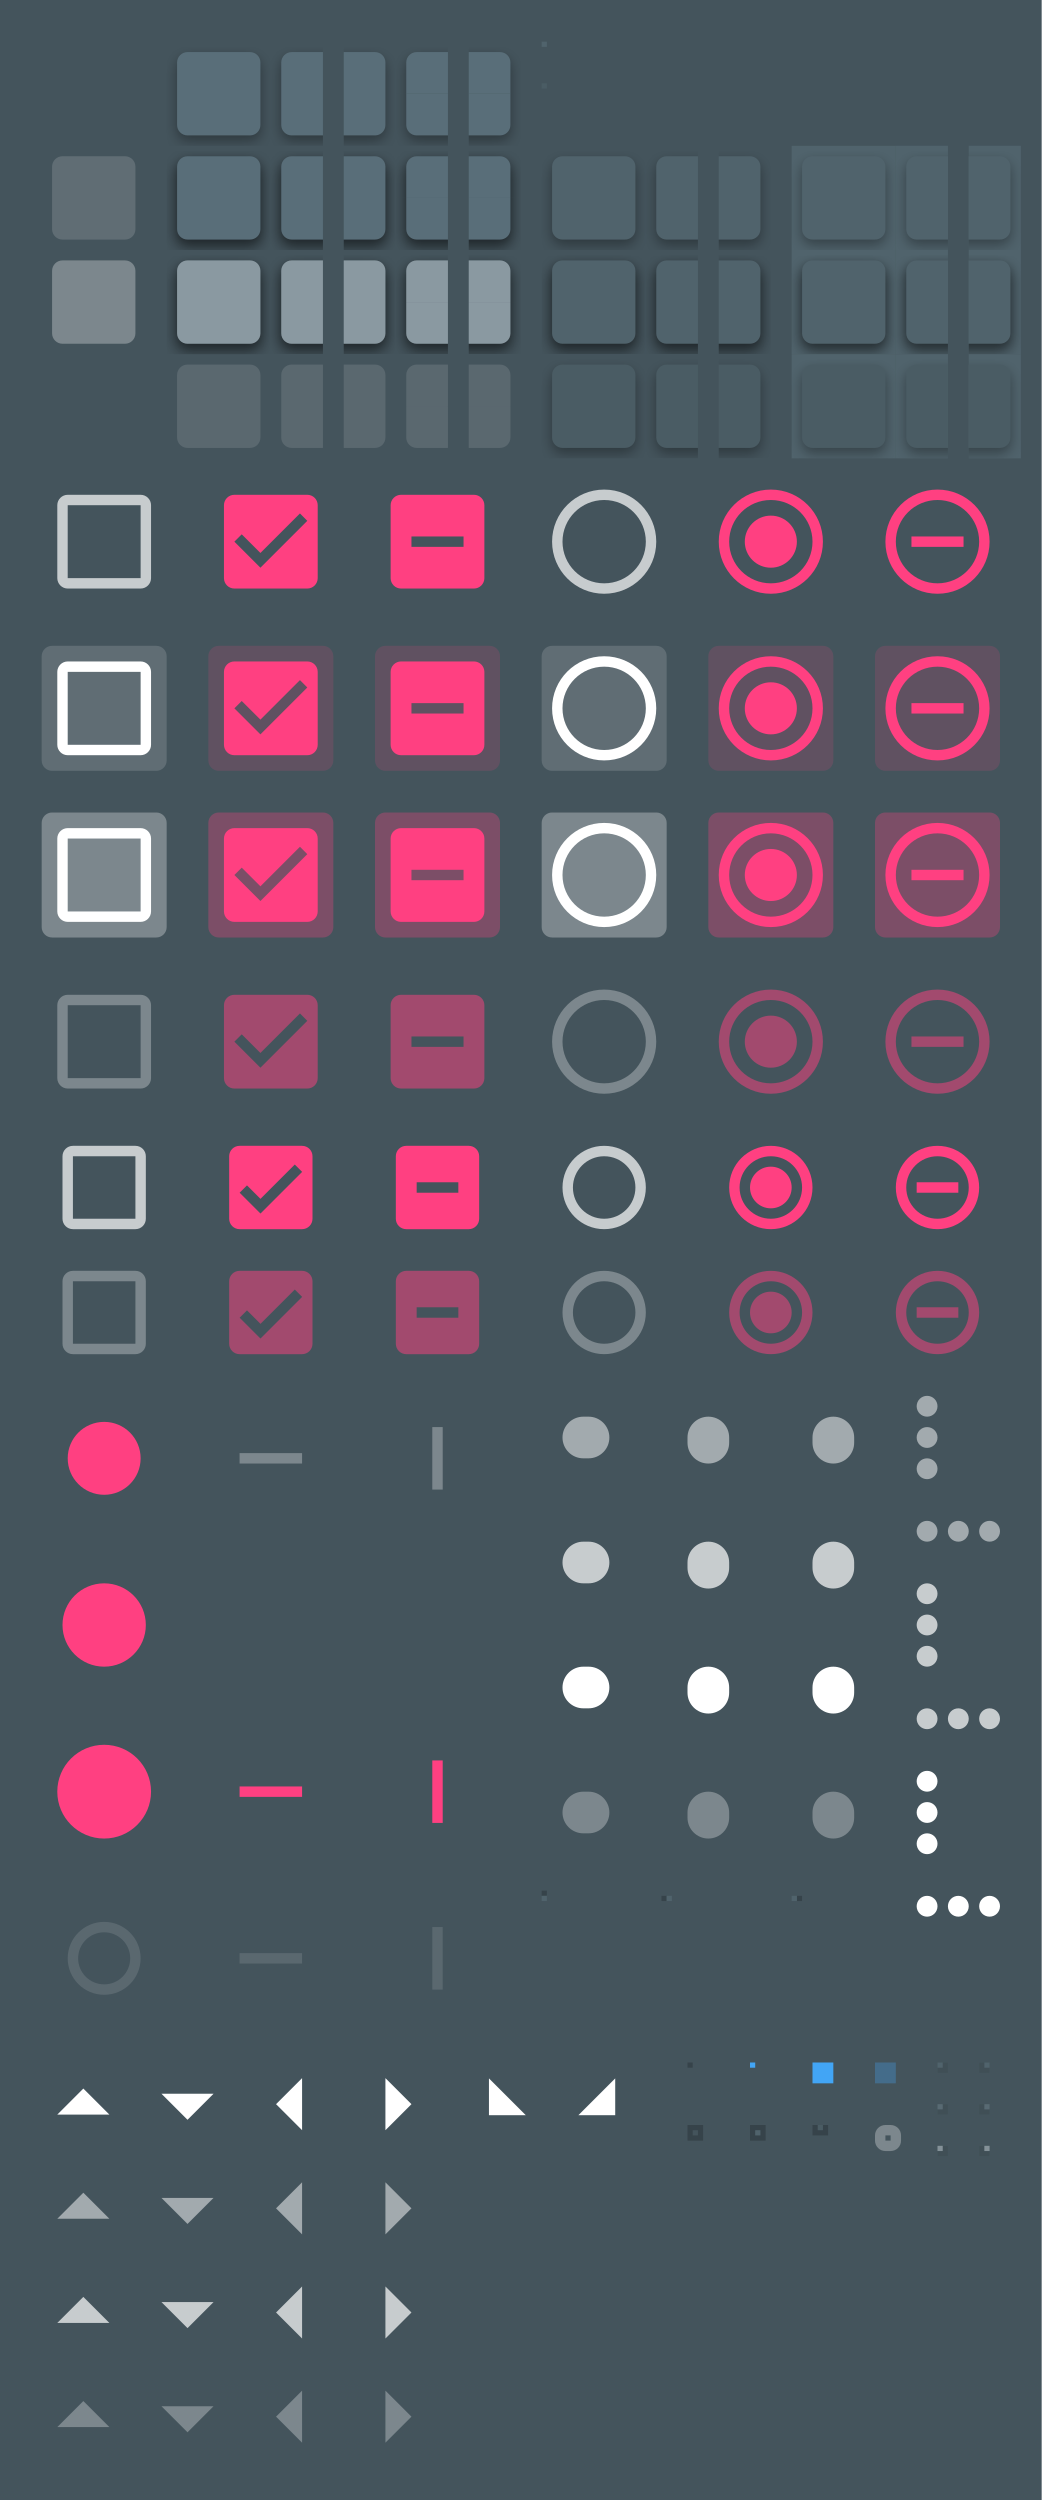
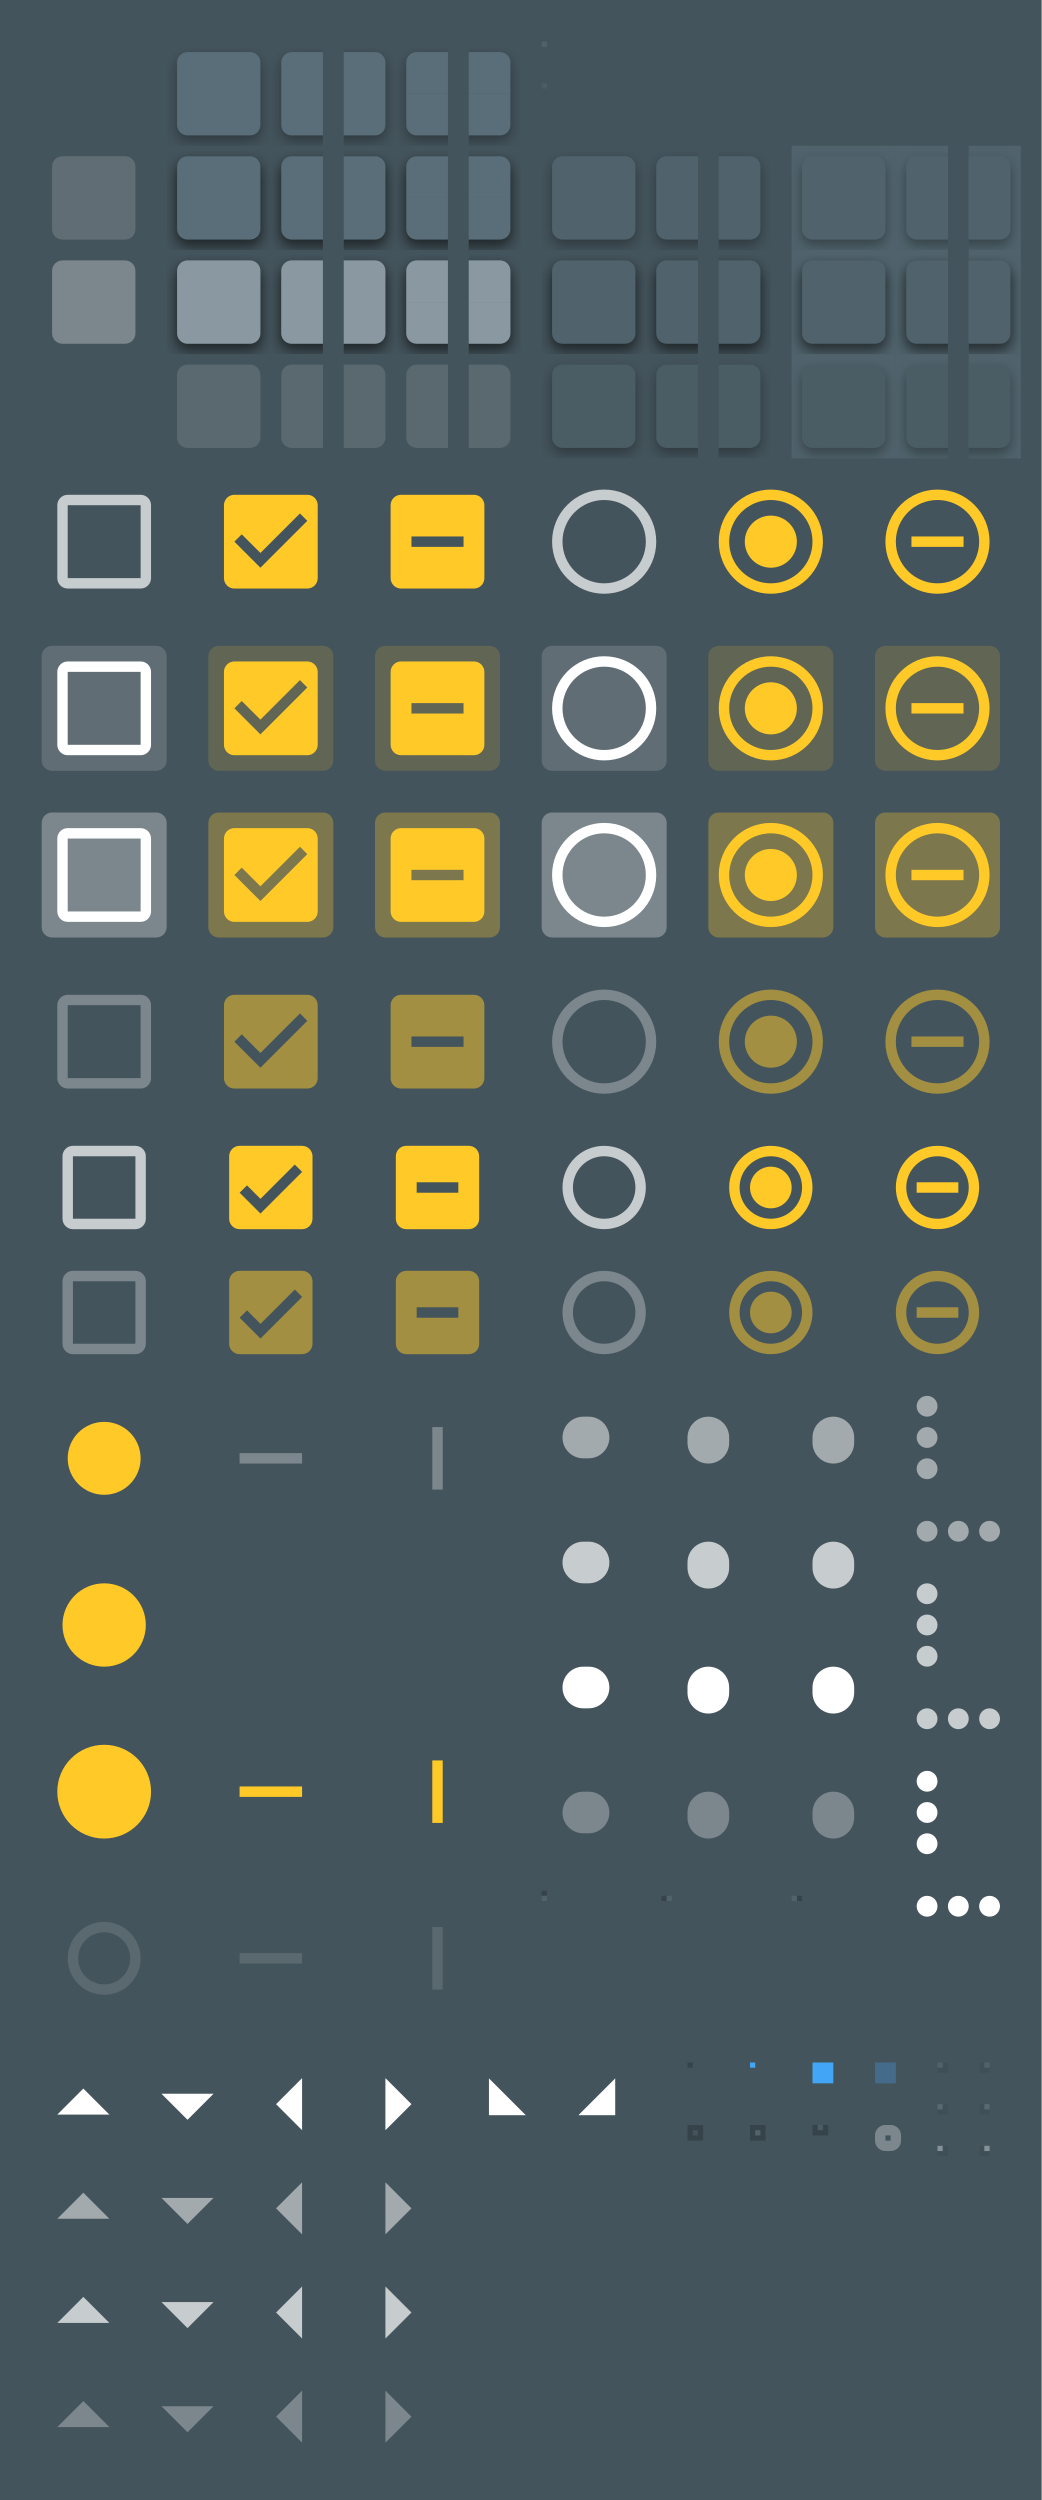
<svg xmlns="http://www.w3.org/2000/svg" xmlns:xlink="http://www.w3.org/1999/xlink" width="200" height="480" viewBox="0 0 200 480">
  <rect width="200" height="480" fill="url(#color-bg)" />
  <defs>
    <filter id="1" color-interpolation-filters="sRGB" x="0" y="0" width="1" height="1">
      <feFlood flood-color="#000000" flood-opacity="0.12" result="flood" />
      <feComposite operator="in" in="flood" in2="SourceGraphic" result="composite1" />
      <feGaussianBlur stdDeviation="1.5" in="composite1" result="blur" />
      <feOffset dx="0" dy="1" result="offset" />
      <feComposite in="SourceGraphic" in2="offset" result="fbSourceGraphic" />
      <feFlood flood-color="#000000" flood-opacity="0.24" result="flood" />
      <feComposite operator="in" in="flood" in2="fbSourceGraphic" result="composite1" />
      <feGaussianBlur stdDeviation="1" in="composite1" result="blur" />
      <feOffset dx="0" dy="1" result="offset" />
      <feComposite in="fbSourceGraphic" in2="offset" result="composite2" />
    </filter>
    <linearGradient id="color-fg">
      <stop stop-color="#FFFFFF" />
    </linearGradient>
    <linearGradient id="color-fg-insensitive">
      <stop stop-color="#FFFFFF" stop-opacity="0.5" />
    </linearGradient>
    <linearGradient id="color-fg-secondary">
      <stop stop-color="#FFFFFF" stop-opacity="0.7" />
    </linearGradient>
    <linearGradient id="color-fg-secondary-insensitive">
      <stop stop-color="#FFFFFF" stop-opacity="0.3" />
    </linearGradient>
    <linearGradient id="color-trough-insensitive">
      <stop stop-color="#FFFFFF" stop-opacity="0.12" />
    </linearGradient>
    <linearGradient id="color-primary">
      <stop stop-color="#42A5F5" />
    </linearGradient>
    <linearGradient id="color-accent">
-       <stop stop-color="#FF4081" />
+       <stop stop-color="#FFCA28" />
    </linearGradient>
    <linearGradient id="color-accent-insensitive">
-       <stop stop-color="#FF4081" stop-opacity="0.5" />
+       <stop stop-color="#FFCA28" stop-opacity="0.5" />
    </linearGradient>
    <linearGradient id="color-bg">
      <stop stop-color="#44545c" />
    </linearGradient>
    <linearGradient id="color-bg-lighter">
      <stop stop-color="#596e79" />
    </linearGradient>
    <linearGradient id="color-base">
      <stop stop-color="#50636c" />
    </linearGradient>
    <linearGradient id="color-base-alt">
      <stop stop-color="#4a5c64" />
    </linearGradient>
    <linearGradient id="color-border">
      <stop stop-color="#000000" stop-opacity="0.2" />
    </linearGradient>
    <rect id="1x1" width="1" height="1" />
    <rect id="2x2" width="2" height="2" />
    <rect id="4x4" width="4" height="4" />
    <rect id="16x16" width="16" height="16" opacity="0" />
    <rect id="17x17" width="17" height="17" opacity="0" />
    <rect id="24x24" width="24" height="24" opacity="0" />
    <clipPath id="left">
      <rect width="10" height="20" />
    </clipPath>
    <clipPath id="right">
      <rect width="10" height="20" x="10" />
    </clipPath>
    <clipPath id="left-top">
      <rect width="10" height="10" />
    </clipPath>
    <clipPath id="left-bottom">
      <rect width="10" height="10" y="10" />
    </clipPath>
    <clipPath id="right-top">
      <rect width="10" height="10" x="10" />
    </clipPath>
    <clipPath id="right-bottom">
      <rect width="10" height="10" x="10" y="10" />
    </clipPath>
    <g id="base-box">
      <rect width="20" height="20" opacity="0" />
      <rect x="2" y="2" width="16" height="16" rx="2" ry="2" />
    </g>
    <use xlink:href="#base-box" id="base-flat-button" fill="url(#color-fg)" opacity="0" />
    <use xlink:href="#base-box" id="base-flat-button-hover" fill="url(#color-fg)" opacity="0.15" />
    <use xlink:href="#base-box" id="base-flat-button-active" fill="url(#color-fg)" opacity="0.3" />
    <use xlink:href="#base-box" id="base-flat-button-insensitive" fill="url(#color-fg)" opacity="0" />
    <use xlink:href="#base-box" id="base-button" fill="url(#color-bg-lighter)" filter="url(#1)" />
    <use xlink:href="#base-button" id="base-button-hover" filter="url(#1)" />
    <g id="base-button-active">
      <use xlink:href="#base-button-hover" />
      <use xlink:href="#base-flat-button-active" />
    </g>
    <use xlink:href="#base-box" id="base-button-insensitive" fill="url(#color-trough-insensitive)" />
    <use xlink:href="#1x1" id="base-entry-background" fill="url(#color-base)" />
    <use xlink:href="#1x1" id="base-entry-background-insensitive" fill="url(#color-base-alt)" />
    <use xlink:href="#base-box" id="base-entry-box" fill="url(#color-base)" filter="url(#1)" />
    <use xlink:href="#base-entry-box" id="base-entry-box-active" filter="url(#1)" />
    <use xlink:href="#base-box" id="base-entry-box-insensitive" fill="url(#color-base-alt)" filter="url(#1)" />
    <rect id="background-fill" width="20" height="20" />
    <g id="base-entry">
      <use xlink:href="#background-fill" />
      <use xlink:href="#base-entry-box" />
    </g>
    <g id="base-entry-active">
      <use xlink:href="#background-fill" />
      <use xlink:href="#base-entry-box-active" />
    </g>
    <g id="base-entry-insensitive">
      <use xlink:href="#background-fill" />
      <use xlink:href="#base-entry-box-insensitive" />
    </g>
    <use clip-path="url(#left)" xlink:href="#base-button" id="base-combo-rtl-button" />
    <use clip-path="url(#left)" xlink:href="#base-button-hover" id="base-combo-rtl-button-hover" />
    <use clip-path="url(#left)" xlink:href="#base-button-active" id="base-combo-rtl-button-active" />
    <use clip-path="url(#left)" xlink:href="#base-button-insensitive" id="base-combo-rtl-button-insensitive" />
    <use clip-path="url(#right)" xlink:href="#base-button" id="base-combo-ltr-button" />
    <use clip-path="url(#right)" xlink:href="#base-button-hover" id="base-combo-ltr-button-hover" />
    <use clip-path="url(#right)" xlink:href="#base-button-active" id="base-combo-ltr-button-active" />
    <use clip-path="url(#right)" xlink:href="#base-button-insensitive" id="base-combo-ltr-button-insensitive" />
    <use clip-path="url(#left-top)" xlink:href="#base-button" id="base-spin-rtl-up" />
    <use clip-path="url(#left-top)" xlink:href="#base-button-hover" id="base-spin-rtl-up-hover" />
    <use clip-path="url(#left-top)" xlink:href="#base-button-active" id="base-spin-rtl-up-active" />
    <use clip-path="url(#left-top)" xlink:href="#base-button-insensitive" id="base-spin-rtl-up-insensitive" />
    <use clip-path="url(#left-bottom)" xlink:href="#base-button" id="base-spin-rtl-down" />
    <use clip-path="url(#left-bottom)" xlink:href="#base-button-hover" id="base-spin-rtl-down-hover" />
    <use clip-path="url(#left-bottom)" xlink:href="#base-button-active" id="base-spin-rtl-down-active" />
    <use clip-path="url(#left-bottom)" xlink:href="#base-button-insensitive" id="base-spin-rtl-down-insensitive" />
    <use clip-path="url(#right-top)" xlink:href="#base-button" id="base-spin-ltr-up" />
    <use clip-path="url(#right-top)" xlink:href="#base-button-hover" id="base-spin-ltr-up-hover" />
    <use clip-path="url(#right-top)" xlink:href="#base-button-active" id="base-spin-ltr-up-active" />
    <use clip-path="url(#right-top)" xlink:href="#base-button-insensitive" id="base-spin-ltr-up-insensitive" />
    <use clip-path="url(#right-bottom)" xlink:href="#base-button" id="base-spin-ltr-down" />
    <use clip-path="url(#right-bottom)" xlink:href="#base-button-hover" id="base-spin-ltr-down-hover" />
    <use clip-path="url(#right-bottom)" xlink:href="#base-button-active" id="base-spin-ltr-down-active" />
    <use clip-path="url(#right-bottom)" xlink:href="#base-button-insensitive" id="base-spin-ltr-down-insensitive" />
    <use clip-path="url(#left)" xlink:href="#base-entry" id="base-combo-ltr-entry" />
    <use clip-path="url(#left)" xlink:href="#base-entry-active" id="base-combo-ltr-entry-active" />
    <use clip-path="url(#left)" xlink:href="#base-entry-insensitive" id="base-combo-ltr-entry-insensitive" />
    <use clip-path="url(#right)" xlink:href="#base-entry" id="base-combo-rtl-entry" />
    <use clip-path="url(#right)" xlink:href="#base-entry-active" id="base-combo-rtl-entry-active" />
    <use clip-path="url(#right)" xlink:href="#base-entry-insensitive" id="base-combo-rtl-entry-insensitive" />
    <path id="checkbox-unchecked-path" d="M19 5v14H5V5h14m0-2H5c-1.1 0-2 .9-2 2v14c0 1.1.9 2 2 2h14c1.1 0 2-.9 2-2V5c0-1.1-.9-2-2-2z" />
    <path id="checkbox-checked-path" d="M19 3H5c-1.11 0-2 .9-2 2v14c0 1.1.89 2 2 2h14c1.11 0 2-.9 2-2V5c0-1.1-.89-2-2-2zm-9 14l-5-5 1.41-1.41L10 14.17l7.59-7.59L19 8l-9 9z" />
    <path id="checkbox-mixed-path" d="M19 3H5c-1.1 0-2 .9-2 2v14c0 1.1.9 2 2 2h14c1.1 0 2-.9 2-2V5c0-1.1-.9-2-2-2zm-2 10H7v-2h10v2z" />
    <path id="radio-unchecked-path" d="M12 2C6.48 2 2 6.48 2 12s4.48 10 10 10 10-4.48 10-10S17.52 2 12 2zm0 18c-4.42 0-8-3.58-8-8s3.58-8 8-8 8 3.58 8 8-3.58 8-8 8z" />
    <path id="radio-checked-path" d="M12 7c-2.76 0-5 2.24-5 5s2.24 5 5 5 5-2.24 5-5-2.24-5-5-5zm0-5C6.48 2 2 6.48 2 12s4.48 10 10 10 10-4.48 10-10S17.52 2 12 2zm0 18c-4.42 0-8-3.58-8-8s3.58-8 8-8 8 3.58 8 8-3.58 8-8 8z" />
    <path id="radio-mixed-path" d="m12 2c-5.52 0-10 4.48-10 10s4.48 10 10 10 10-4.48 10-10-4.48-10-10-10zm0 2c4.42 0 8 3.58 8 8s-3.58 8-8 8-8-3.58-8-8 3.58-8 8-8zm-5 7v2h10v-2h-10z" />
    <path id="menu-checkbox-unchecked-path" d="m2 0a2 2 0 0 0 -2 2v12a2 2 0 0 0 2 2h12a2 2 0 0 0 2 -2v-12a2 2 0 0 0 -2 -2h-12zm0 2h12v12h-12v-12z" />
    <path id="menu-checkbox-checked-path" d="m2 0a2 2 0 0 0 -2 2v12a2 2 0 0 0 2 2h12a2 2 0 0 0 2 -2v-12a2 2 0 0 0 -2 -2h-12zm10.6 3.59l1.41 1.41-8 8-4-4 1.41-1.41 2.59 2.59 6.59-6.59z" />
    <path id="menu-checkbox-mixed-path" d="m2 0a2 2 0 0 0 -2 2v12a2 2 0 0 0 2 2h12a2 2 0 0 0 2 -2v-12a2 2 0 0 0 -2 -2h-12zm2 7h8v2h-8v-2z" />
    <path id="menu-radio-unchecked-path" d="m8 0a8 8 0 0 0 -8 8 8 8 0 0 0 8 8 8 8 0 0 0 8 -8 8 8 0 0 0 -8 -8zm0 2a6 6 0 0 1 6 6 6 6 0 0 1 -6 6 6 6 0 0 1 -6 -6 6 6 0 0 1 6 -6z" />
    <path id="menu-radio-checked-path" d="m8 0a8 8 0 0 0 -8 8 8 8 0 0 0 8 8 8 8 0 0 0 8 -8 8 8 0 0 0 -8 -8zm0 2a6 6 0 0 1 6 6 6 6 0 0 1 -6 6 6 6 0 0 1 -6 -6 6 6 0 0 1 6 -6zm0 2a4 4 0 0 0 -4 4 4 4 0 0 0 4 4 4 4 0 0 0 4 -4 4 4 0 0 0 -4 -4z" />
    <path id="menu-radio-mixed-path" d="m8 0a8 8 0 0 0 -8 8 8 8 0 0 0 8 8 8 8 0 0 0 8 -8 8 8 0 0 0 -8 -8zm0 2a6 6 0 0 1 6 6 6 6 0 0 1 -6 6 6 6 0 0 1 -6 -6 6 6 0 0 1 6 -6zm-4 5v2h8v-2h-8z" />
    <rect id="button-fill" width="24" height="24" rx="2" ry="2" />
    <g id="base-checkbox-unchecked">
      <use xlink:href="#button-fill" opacity="0" />
      <use xlink:href="#checkbox-unchecked-path" />
    </g>
    <g id="base-checkbox-unchecked-hover">
      <use xlink:href="#button-fill" opacity="0.15" />
      <use xlink:href="#checkbox-unchecked-path" />
    </g>
    <g id="base-checkbox-unchecked-active">
      <use xlink:href="#button-fill" opacity="0.3" />
      <use xlink:href="#checkbox-unchecked-path" />
    </g>
    <g id="base-checkbox-checked">
      <use xlink:href="#button-fill" opacity="0" />
      <use xlink:href="#checkbox-checked-path" />
    </g>
    <g id="base-checkbox-checked-hover">
      <use xlink:href="#button-fill" opacity="0.15" />
      <use xlink:href="#checkbox-checked-path" />
    </g>
    <g id="base-checkbox-checked-active">
      <use xlink:href="#button-fill" opacity="0.3" />
      <use xlink:href="#checkbox-checked-path" />
    </g>
    <g id="base-checkbox-mixed">
      <use xlink:href="#button-fill" opacity="0" />
      <use xlink:href="#checkbox-mixed-path" />
    </g>
    <g id="base-checkbox-mixed-hover">
      <use xlink:href="#button-fill" opacity="0.15" />
      <use xlink:href="#checkbox-mixed-path" />
    </g>
    <g id="base-checkbox-mixed-active">
      <use xlink:href="#button-fill" opacity="0.3" />
      <use xlink:href="#checkbox-mixed-path" />
    </g>
    <g id="base-radio-unchecked">
      <use xlink:href="#button-fill" opacity="0" />
      <use xlink:href="#radio-unchecked-path" />
    </g>
    <g id="base-radio-unchecked-hover">
      <use xlink:href="#button-fill" opacity="0.15" />
      <use xlink:href="#radio-unchecked-path" />
    </g>
    <g id="base-radio-unchecked-active">
      <use xlink:href="#button-fill" opacity="0.3" />
      <use xlink:href="#radio-unchecked-path" />
    </g>
    <g id="base-radio-checked">
      <use xlink:href="#button-fill" opacity="0" />
      <use xlink:href="#radio-checked-path" />
    </g>
    <g id="base-radio-checked-hover">
      <use xlink:href="#button-fill" opacity="0.15" />
      <use xlink:href="#radio-checked-path" />
    </g>
    <g id="base-radio-checked-active">
      <use xlink:href="#button-fill" opacity="0.3" />
      <use xlink:href="#radio-checked-path" />
    </g>
    <g id="base-radio-mixed">
      <use xlink:href="#button-fill" opacity="0" />
      <use xlink:href="#radio-mixed-path" />
    </g>
    <g id="base-radio-mixed-hover">
      <use xlink:href="#button-fill" opacity="0.15" />
      <use xlink:href="#radio-mixed-path" />
    </g>
    <g id="base-radio-mixed-active">
      <use xlink:href="#button-fill" opacity="0.3" />
      <use xlink:href="#radio-mixed-path" />
    </g>
    <g id="base-menu-checkbox-unchecked">
      <use xlink:href="#16x16" />
      <use xlink:href="#menu-checkbox-unchecked-path" />
    </g>
    <g id="base-menu-checkbox-checked">
      <use xlink:href="#16x16" />
      <use xlink:href="#menu-checkbox-checked-path" />
    </g>
    <g id="base-menu-checkbox-mixed">
      <use xlink:href="#16x16" />
      <use xlink:href="#menu-checkbox-mixed-path" />
    </g>
    <g id="base-menu-radio-unchecked">
      <use xlink:href="#16x16" />
      <use xlink:href="#menu-radio-unchecked-path" />
    </g>
    <g id="base-menu-radio-checked">
      <use xlink:href="#16x16" />
      <use xlink:href="#menu-radio-checked-path" />
    </g>
    <g id="base-menu-radio-mixed">
      <use xlink:href="#16x16" />
      <use xlink:href="#menu-radio-mixed-path" />
    </g>
    <g id="base-scale-slider">
      <use xlink:href="#24x24" />
      <circle cx="12" cy="12" r="7" fill="url(#color-accent)" />
    </g>
    <g id="base-scale-slider-hover">
      <use xlink:href="#24x24" />
      <circle cx="12" cy="12" r="8" fill="url(#color-accent)" />
    </g>
    <g id="base-scale-slider-active">
      <use xlink:href="#24x24" />
      <circle cx="12" cy="12" r="9" fill="url(#color-accent)" />
    </g>
    <g id="base-scale-slider-insensitive">
      <use xlink:href="#24x24" />
      <circle cx="12" cy="12" r="7" fill="url(#color-bg)" />
      <circle cx="12" cy="12" r="6" fill="none" stroke="url(#color-trough-insensitive)" stroke-width="2" />
    </g>
    <g id="base-scale-horz-trough">
      <use xlink:href="#24x24" />
      <rect width="12" height="2" x="6" y="11" />
    </g>
    <g id="base-scale-vert-trough">
      <use xlink:href="#24x24" />
      <rect width="2" height="12" x="11" y="6" />
    </g>
    <g id="base-scrollbar-horz-slider">
      <use xlink:href="#17x17" y="-1" />
      <rect width="9" height="8" x="4" y="4" ry="4" />
    </g>
    <g id="base-scrollbar-horz-trough">
      <use xlink:href="#base-border" y="-1" />
      <use xlink:href="#base-entry-background" />
    </g>
    <use xlink:href="#base-scrollbar-horz-slider" id="base-scrollbar-vert-ltr-slider" transform="rotate(-90 8.5 8.5)" />
    <use xlink:href="#base-scrollbar-horz-trough" id="base-scrollbar-vert-ltr-trough" transform="rotate(-90 0.5 0.5)" />
    <use xlink:href="#base-scrollbar-horz-slider" id="base-scrollbar-vert-rtl-slider" transform="rotate(90 8 8)" />
    <use xlink:href="#base-scrollbar-horz-trough" id="base-scrollbar-vert-rtl-trough" transform="rotate(90 0.5 0.5)" />
    <g id="base-handle-horz">
      <circle cx="2" cy="2" r="2" />
      <circle cx="8" cy="2" r="2" />
      <circle cx="14" cy="2" r="2" />
    </g>
    <use xlink:href="#base-handle-horz" id="base-handle-vert" transform="rotate(90 2 2)" />
    <path id="pan-path" d="M 13,6 8,11 3,6 Z" />
    <g id="base-pan-down">
      <use xlink:href="#16x16" />
      <use xlink:href="#pan-path" />
    </g>
    <g id="base-pan-up">
      <use xlink:href="#16x16" />
      <use xlink:href="#pan-path" transform="rotate(180 8 8)" />
    </g>
    <g id="base-pan-left">
      <use xlink:href="#16x16" />
      <use xlink:href="#pan-path" transform="rotate(90 8 8)" />
    </g>
    <g id="base-pan-right">
      <use xlink:href="#16x16" />
      <use xlink:href="#pan-path" transform="rotate(-90 8 8)" />
    </g>
    <g id="base-pan-left-semi">
      <use xlink:href="#16x16" />
      <use xlink:href="#pan-path" transform="rotate(45 8 8)" />
    </g>
    <g id="base-pan-right-semi">
      <use xlink:href="#16x16" />
      <use xlink:href="#pan-path" transform="rotate(-45 8 8)" />
    </g>
    <use xlink:href="#1x1" id="base-border" fill="url(#color-border)" />
    <use xlink:href="#1x1" id="base-tab" fill="url(#color-primary)" />
    <use xlink:href="#4x4" id="base-progressbar-progress" fill="url(#color-primary)" />
    <g id="base-progressbar-trough">
      <use xlink:href="#4x4" fill="url(#color-bg)" />
      <use xlink:href="#base-progressbar-progress" opacity="0.3" />
    </g>
    <rect id="base-frame" x="0.5" y="0.5" width="2" height="2" fill="none" stroke="url(#color-border)" stroke-width="1" />
    <g id="base-frame-notebook">
      <rect width="3" height="3" fill="url(#color-border)" />
      <use xlink:href="#1x1" x="1" y="1" fill="url(#color-base)" />
    </g>
    <g id="base-frame-inline">
      <rect width="3" height="2" fill="url(#color-border)" />
      <use xlink:href="#1x1" x="1" fill="url(#color-base-alt)" />
    </g>
    <rect id="base-focus" x="1" y="1" width="3" height="3" rx="1" ry="1" fill="none" stroke="url(#color-fg)" stroke-width="2" opacity="0.3" />
    <g id="base-treeview-ltr-button">
      <use xlink:href="#2x2" fill="url(#color-base)" />
      <use xlink:href="#2x2" fill="url(#color-border)" />
      <use xlink:href="#1x1" fill="url(#color-base)" />
    </g>
    <g id="base-treeview-ltr-button-hover">
      <use xlink:href="#base-treeview-ltr-button" />
      <use xlink:href="#1x1" fill="url(#color-fg)" opacity="0.05" />
    </g>
    <g id="base-treeview-ltr-button-active">
      <use xlink:href="#base-treeview-ltr-button" />
      <use xlink:href="#1x1" fill="url(#color-fg)" opacity="0.3" />
    </g>
    <use xlink:href="#base-treeview-ltr-button" id="base-treeview-rtl-button" transform="scale(-1 1)" />
    <use xlink:href="#base-treeview-ltr-button-hover" id="base-treeview-rtl-button-hover" transform="scale(-1 1)" />
    <use xlink:href="#base-treeview-ltr-button-active" id="base-treeview-rtl-button-active" transform="scale(-1 1)" />
  </defs>
  <use x="8" y="8" xlink:href="#base-flat-button" id="flat-button" />
  <use x="8" y="28" xlink:href="#base-flat-button-hover" id="flat-button-hover" />
  <use x="8" y="48" xlink:href="#base-flat-button-active" id="flat-button-active" />
  <use x="8" y="68" xlink:href="#base-flat-button-insensitive" id="flat-button-insensitive" />
  <use x="32" y="8" xlink:href="#base-button" id="button" />
  <use x="32" y="28" xlink:href="#base-button-hover" id="button-hover" />
  <use x="32" y="48" xlink:href="#base-button-active" id="button-active" />
  <use x="32" y="68" xlink:href="#base-button-insensitive" id="button-insensitive" />
  <use x="52" y="8" xlink:href="#base-combo-rtl-button" id="combo-rtl-button" />
  <use x="52" y="28" xlink:href="#base-combo-rtl-button-hover" id="combo-rtl-button-hover" />
  <use x="52" y="48" xlink:href="#base-combo-rtl-button-active" id="combo-rtl-button-active" />
  <use x="52" y="68" xlink:href="#base-combo-rtl-button-insensitive" id="combo-rtl-button-insensitive" />
  <use x="56" y="8" xlink:href="#base-combo-ltr-button" id="combo-ltr-button" />
  <use x="56" y="28" xlink:href="#base-combo-ltr-button-hover" id="combo-ltr-button-hover" />
  <use x="56" y="48" xlink:href="#base-combo-ltr-button-active" id="combo-ltr-button-active" />
  <use x="56" y="68" xlink:href="#base-combo-ltr-button-insensitive" id="combo-ltr-button-insensitive" />
  <use x="76" y="8" xlink:href="#base-spin-rtl-up" id="spin-rtl-up" />
  <use x="76" y="28" xlink:href="#base-spin-rtl-up-hover" id="spin-rtl-up-hover" />
  <use x="76" y="48" xlink:href="#base-spin-rtl-up-active" id="spin-rtl-up-active" />
  <use x="76" y="68" xlink:href="#base-spin-rtl-up-insensitive" id="spin-rtl-up-insensitive" />
  <use x="76" y="8" xlink:href="#base-spin-rtl-down" id="spin-rtl-down" />
  <use x="76" y="28" xlink:href="#base-spin-rtl-down-hover" id="spin-rtl-down-hover" />
  <use x="76" y="48" xlink:href="#base-spin-rtl-down-active" id="spin-rtl-down-active" />
  <use x="76" y="68" xlink:href="#base-spin-rtl-down-insensitive" id="spin-rtl-down-insensitive" />
  <use x="80" y="8" xlink:href="#base-spin-ltr-up" id="spin-ltr-up" />
  <use x="80" y="28" xlink:href="#base-spin-ltr-up-hover" id="spin-ltr-up-hover" />
  <use x="80" y="48" xlink:href="#base-spin-ltr-up-active" id="spin-ltr-up-active" />
  <use x="80" y="68" xlink:href="#base-spin-ltr-up-insensitive" id="spin-ltr-up-insensitive" />
  <use x="80" y="8" xlink:href="#base-spin-ltr-down" id="spin-ltr-down" />
  <use x="80" y="28" xlink:href="#base-spin-ltr-down-hover" id="spin-ltr-down-hover" />
  <use x="80" y="48" xlink:href="#base-spin-ltr-down-active" id="spin-ltr-down-active" />
  <use x="80" y="68" xlink:href="#base-spin-ltr-down-insensitive" id="spin-ltr-down-insensitive" />
  <use x="104" y="8" xlink:href="#base-entry-background" id="entry-background" />
  <use x="104" y="16" xlink:href="#base-entry-background-insensitive" id="entry-background-insensitive" />
  <use x="104" y="28" xlink:href="#base-entry" fill="url(#color-bg)" id="entry" />
  <use x="104" y="48" xlink:href="#base-entry-active" fill="url(#color-bg)" id="entry-active" />
  <use x="104" y="68" xlink:href="#base-entry-insensitive" fill="url(#color-bg)" id="entry-insensitive" />
  <use x="124" y="28" xlink:href="#base-combo-ltr-entry" fill="url(#color-bg)" id="combo-ltr-entry" />
  <use x="124" y="48" xlink:href="#base-combo-ltr-entry-active" fill="url(#color-bg)" id="combo-ltr-entry-active" />
  <use x="124" y="68" xlink:href="#base-combo-ltr-entry-insensitive" fill="url(#color-bg)" id="combo-ltr-entry-insensitive" />
  <use x="128" y="28" xlink:href="#base-combo-rtl-entry" fill="url(#color-bg)" id="combo-rtl-entry" />
  <use x="128" y="48" xlink:href="#base-combo-rtl-entry-active" fill="url(#color-bg)" id="combo-rtl-entry-active" />
  <use x="128" y="68" xlink:href="#base-combo-rtl-entry-insensitive" fill="url(#color-bg)" id="combo-rtl-entry-insensitive" />
  <use x="152" y="28" xlink:href="#base-entry" fill="url(#color-base)" id="notebook-entry" />
  <use x="152" y="48" xlink:href="#base-entry-active" fill="url(#color-base)" id="notebook-entry-active" />
  <use x="152" y="68" xlink:href="#base-entry-insensitive" fill="url(#color-base)" id="notebook-entry-insensitive" />
  <use x="172" y="28" xlink:href="#base-combo-ltr-entry" fill="url(#color-base)" id="notebook-combo-ltr-entry" />
  <use x="172" y="48" xlink:href="#base-combo-ltr-entry-active" fill="url(#color-base)" id="notebook-combo-ltr-entry-active" />
  <use x="172" y="68" xlink:href="#base-combo-ltr-entry-insensitive" fill="url(#color-base)" id="notebook-combo-ltr-entry-insensitive" />
  <use x="176" y="28" xlink:href="#base-combo-rtl-entry" fill="url(#color-base)" id="notebook-combo-rtl-entry" />
  <use x="176" y="48" xlink:href="#base-combo-rtl-entry-active" fill="url(#color-base)" id="notebook-combo-rtl-entry-active" />
  <use x="176" y="68" xlink:href="#base-combo-rtl-entry-insensitive" fill="url(#color-base)" id="notebook-combo-rtl-entry-insensitive" />
  <use x="8" y="92" xlink:href="#base-checkbox-unchecked" fill="url(#color-fg-secondary)" id="checkbox-unchecked" />
  <use x="8" y="124" xlink:href="#base-checkbox-unchecked-hover" fill="url(#color-fg)" id="checkbox-unchecked-hover" />
  <use x="8" y="156" xlink:href="#base-checkbox-unchecked-active" fill="url(#color-fg)" id="checkbox-unchecked-active" />
  <use x="8" y="188" xlink:href="#base-checkbox-unchecked" fill="url(#color-fg-secondary-insensitive)" id="checkbox-unchecked-insensitive" />
  <use x="40" y="92" xlink:href="#base-checkbox-checked" fill="url(#color-accent)" id="checkbox-checked" />
  <use x="40" y="124" xlink:href="#base-checkbox-checked-hover" fill="url(#color-accent)" id="checkbox-checked-hover" />
  <use x="40" y="156" xlink:href="#base-checkbox-checked-active" fill="url(#color-accent)" id="checkbox-checked-active" />
  <use x="40" y="188" xlink:href="#base-checkbox-checked" fill="url(#color-accent-insensitive)" id="checkbox-checked-insensitive" />
  <use x="72" y="92" xlink:href="#base-checkbox-mixed" fill="url(#color-accent)" id="checkbox-mixed" />
  <use x="72" y="124" xlink:href="#base-checkbox-mixed-hover" fill="url(#color-accent)" id="checkbox-mixed-hover" />
  <use x="72" y="156" xlink:href="#base-checkbox-mixed-active" fill="url(#color-accent)" id="checkbox-mixed-active" />
  <use x="72" y="188" xlink:href="#base-checkbox-mixed" fill="url(#color-accent-insensitive)" id="checkbox-mixed-insensitive" />
  <use x="104" y="92" xlink:href="#base-radio-unchecked" fill="url(#color-fg-secondary)" id="radio-unchecked" />
  <use x="104" y="124" xlink:href="#base-radio-unchecked-hover" fill="url(#color-fg)" id="radio-unchecked-hover" />
  <use x="104" y="156" xlink:href="#base-radio-unchecked-active" fill="url(#color-fg)" id="radio-unchecked-active" />
  <use x="104" y="188" xlink:href="#base-radio-unchecked" fill="url(#color-fg-secondary-insensitive)" id="radio-unchecked-insensitive" />
  <use x="136" y="92" xlink:href="#base-radio-checked" fill="url(#color-accent)" id="radio-checked" />
  <use x="136" y="124" xlink:href="#base-radio-checked-hover" fill="url(#color-accent)" id="radio-checked-hover" />
  <use x="136" y="156" xlink:href="#base-radio-checked-active" fill="url(#color-accent)" id="radio-checked-active" />
  <use x="136" y="188" xlink:href="#base-radio-checked" fill="url(#color-accent-insensitive)" id="radio-checked-insensitive" />
  <use x="168" y="92" xlink:href="#base-radio-mixed" fill="url(#color-accent)" id="radio-mixed" />
  <use x="168" y="124" xlink:href="#base-radio-mixed-hover" fill="url(#color-accent)" id="radio-mixed-hover" />
  <use x="168" y="156" xlink:href="#base-radio-mixed-active" fill="url(#color-accent)" id="radio-mixed-active" />
  <use x="168" y="188" xlink:href="#base-radio-mixed" fill="url(#color-accent-insensitive)" id="radio-mixed-insensitive" />
  <use x="12" y="220" xlink:href="#base-menu-checkbox-unchecked" fill="url(#color-fg-secondary)" id="menu-checkbox-unchecked" />
  <use x="12" y="244" xlink:href="#base-menu-checkbox-unchecked" fill="url(#color-fg-secondary-insensitive)" id="menu-checkbox-unchecked-insensitive" />
  <use x="44" y="220" xlink:href="#base-menu-checkbox-checked" fill="url(#color-accent)" id="menu-checkbox-checked" />
  <use x="44" y="244" xlink:href="#base-menu-checkbox-checked" fill="url(#color-accent-insensitive)" id="menu-checkbox-checked-insensitive" />
  <use x="76" y="220" xlink:href="#base-menu-checkbox-mixed" fill="url(#color-accent)" id="menu-checkbox-mixed" />
  <use x="76" y="244" xlink:href="#base-menu-checkbox-mixed" fill="url(#color-accent-insensitive)" id="menu-checkbox-mixed-insensitive" />
  <use x="108" y="220" xlink:href="#base-menu-radio-unchecked" fill="url(#color-fg-secondary)" id="menu-radio-unchecked" />
  <use x="108" y="244" xlink:href="#base-menu-radio-unchecked" fill="url(#color-fg-secondary-insensitive)" id="menu-radio-unchecked-insensitive" />
  <use x="140" y="220" xlink:href="#base-menu-radio-checked" fill="url(#color-accent)" id="menu-radio-checked" />
  <use x="140" y="244" xlink:href="#base-menu-radio-checked" fill="url(#color-accent-insensitive)" id="menu-radio-checked-insensitive" />
  <use x="172" y="220" xlink:href="#base-menu-radio-mixed" fill="url(#color-accent)" id="menu-radio-mixed" />
  <use x="172" y="244" xlink:href="#base-menu-radio-mixed" fill="url(#color-accent-insensitive)" id="menu-radio-mixed-insensitive" />
  <use x="8" y="268" xlink:href="#base-scale-slider" id="scale-slider" />
  <use x="8" y="300" xlink:href="#base-scale-slider-hover" id="scale-slider-hover" />
  <use x="8" y="332" xlink:href="#base-scale-slider-active" id="scale-slider-active" />
  <use x="8" y="364" xlink:href="#base-scale-slider-insensitive" id="scale-slider-insensitive" />
  <use x="40" y="268" xlink:href="#base-scale-horz-trough" fill="url(#color-fg-secondary-insensitive)" id="scale-horz-trough" />
  <use x="40" y="332" xlink:href="#base-scale-horz-trough" fill="url(#color-accent)" id="scale-horz-trough-active" />
  <use x="40" y="364" xlink:href="#base-scale-horz-trough" fill="url(#color-trough-insensitive)" id="scale-horz-trough-insensitive" />
  <use x="72" y="268" xlink:href="#base-scale-vert-trough" fill="url(#color-fg-secondary-insensitive)" id="scale-vert-trough" />
  <use x="72" y="332" xlink:href="#base-scale-vert-trough" fill="url(#color-accent)" id="scale-vert-trough-active" />
  <use x="72" y="364" xlink:href="#base-scale-vert-trough" fill="url(#color-trough-insensitive)" id="scale-vert-trough-insensitive" />
  <use x="104" y="268" xlink:href="#base-scrollbar-horz-slider" fill="url(#color-fg-insensitive)" id="scrollbar-horz-slider" />
  <use x="104" y="292" xlink:href="#base-scrollbar-horz-slider" fill="url(#color-fg-secondary)" id="scrollbar-horz-slider-hover" />
  <use x="104" y="316" xlink:href="#base-scrollbar-horz-slider" fill="url(#color-fg)" id="scrollbar-horz-slider-active" />
  <use x="104" y="340" xlink:href="#base-scrollbar-horz-slider" fill="url(#color-fg-secondary-insensitive)" id="scrollbar-horz-slider-insensitive" />
  <use x="104" y="364" xlink:href="#base-scrollbar-horz-trough" id="scrollbar-horz-trough" />
  <use x="128" y="268" xlink:href="#base-scrollbar-vert-ltr-slider" fill="url(#color-fg-insensitive)" id="scrollbar-vert-ltr-slider" />
  <use x="128" y="292" xlink:href="#base-scrollbar-vert-ltr-slider" fill="url(#color-fg-secondary)" id="scrollbar-vert-ltr-slider-hover" />
  <use x="128" y="316" xlink:href="#base-scrollbar-vert-ltr-slider" fill="url(#color-fg)" id="scrollbar-vert-ltr-slider-active" />
  <use x="128" y="340" xlink:href="#base-scrollbar-vert-ltr-slider" fill="url(#color-fg-secondary-insensitive)" id="scrollbar-vert-ltr-slider-insensitive" />
  <use x="128" y="364" xlink:href="#base-scrollbar-vert-ltr-trough" id="scrollbar-vert-ltr-trough" />
  <use x="152" y="268" xlink:href="#base-scrollbar-vert-rtl-slider" fill="url(#color-fg-insensitive)" id="scrollbar-vert-rtl-slider" />
  <use x="152" y="292" xlink:href="#base-scrollbar-vert-rtl-slider" fill="url(#color-fg-secondary)" id="scrollbar-vert-rtl-slider-hover" />
  <use x="152" y="316" xlink:href="#base-scrollbar-vert-rtl-slider" fill="url(#color-fg)" id="scrollbar-vert-rtl-slider-active" />
  <use x="152" y="340" xlink:href="#base-scrollbar-vert-rtl-slider" fill="url(#color-fg-secondary-insensitive)" id="scrollbar-vert-rtl-slider-insensitive" />
  <use x="152" y="364" xlink:href="#base-scrollbar-vert-rtl-trough" id="scrollbar-vert-rtl-trough" />
  <use x="176" y="292" xlink:href="#base-handle-horz" fill="url(#color-fg-insensitive)" id="handle-horz" />
  <use x="176" y="328" xlink:href="#base-handle-horz" fill="url(#color-fg-secondary)" id="handle-horz-hover" />
  <use x="176" y="364" xlink:href="#base-handle-horz" fill="url(#color-fg)" id="handle-horz-active" />
  <use x="176" y="268" xlink:href="#base-handle-vert" fill="url(#color-fg-insensitive)" id="handle-vert" />
  <use x="176" y="304" xlink:href="#base-handle-vert" fill="url(#color-fg-secondary)" id="handle-vert-hover" />
  <use x="176" y="340" xlink:href="#base-handle-vert" fill="url(#color-fg)" id="handle-vert-active" />
  <use x="8" y="396" xlink:href="#base-pan-up" fill="url(#color-fg)" id="pan-up" />
  <use x="8" y="416" xlink:href="#base-pan-up" fill="url(#color-fg-insensitive)" id="pan-up-insensitive" />
  <use x="8" y="436" xlink:href="#base-pan-up" fill="url(#color-fg-secondary)" id="pan-up-alt" />
  <use x="8" y="456" xlink:href="#base-pan-up" fill="url(#color-fg-secondary-insensitive)" id="pan-up-alt-insensitive" />
  <use x="28" y="396" xlink:href="#base-pan-down" fill="url(#color-fg)" id="pan-down" />
  <use x="28" y="416" xlink:href="#base-pan-down" fill="url(#color-fg-insensitive)" id="pan-down-insensitive" />
  <use x="28" y="436" xlink:href="#base-pan-down" fill="url(#color-fg-secondary)" id="pan-down-alt" />
  <use x="28" y="456" xlink:href="#base-pan-down" fill="url(#color-fg-secondary-insensitive)" id="pan-down-alt-insensitive" />
  <use x="48" y="396" xlink:href="#base-pan-left" fill="url(#color-fg)" id="pan-left" />
  <use x="48" y="416" xlink:href="#base-pan-left" fill="url(#color-fg-insensitive)" id="pan-left-insensitive" />
  <use x="48" y="436" xlink:href="#base-pan-left" fill="url(#color-fg-secondary)" id="pan-left-alt" />
  <use x="48" y="456" xlink:href="#base-pan-left" fill="url(#color-fg-secondary-insensitive)" id="pan-left-alt-insensitive" />
  <use x="68" y="396" xlink:href="#base-pan-right" fill="url(#color-fg)" id="pan-right" />
  <use x="68" y="416" xlink:href="#base-pan-right" fill="url(#color-fg-insensitive)" id="pan-right-insensitive" />
  <use x="68" y="436" xlink:href="#base-pan-right" fill="url(#color-fg-secondary)" id="pan-right-alt" />
  <use x="68" y="456" xlink:href="#base-pan-right" fill="url(#color-fg-secondary-insensitive)" id="pan-right-alt-insensitive" />
  <use x="88" y="396" xlink:href="#base-pan-left-semi" fill="url(#color-fg)" id="pan-left-semi" />
  <use x="108" y="396" xlink:href="#base-pan-right-semi" fill="url(#color-fg)" id="pan-right-semi" />
  <use x="132" y="396" xlink:href="#base-border" id="border" />
  <use x="144" y="396" xlink:href="#base-tab" id="tab" />
  <use x="156" y="396" xlink:href="#base-progressbar-progress" id="progressbar-progress" />
  <use x="168" y="396" xlink:href="#base-progressbar-trough" id="progressbar-trough" />
  <use x="132" y="408" xlink:href="#base-frame" id="frame" />
  <use x="144" y="408" xlink:href="#base-frame-notebook" id="frame-notebook" />
  <use x="156" y="408" xlink:href="#base-frame-inline" id="frame-inline" />
  <use x="168" y="408" xlink:href="#base-focus" id="focus" />
  <use x="180" y="396" xlink:href="#base-treeview-ltr-button" id="treeview-ltr-button" />
  <use x="180" y="404" xlink:href="#base-treeview-ltr-button-hover" id="treeview-ltr-button-hover" />
  <use x="180" y="412" xlink:href="#base-treeview-ltr-button-active" id="treeview-ltr-button-active" />
  <use x="190" y="396" xlink:href="#base-treeview-rtl-button" id="treeview-rtl-button" />
  <use x="190" y="404" xlink:href="#base-treeview-rtl-button-hover" id="treeview-rtl-button-hover" />
  <use x="190" y="412" xlink:href="#base-treeview-rtl-button-active" id="treeview-rtl-button-active" />
</svg>
